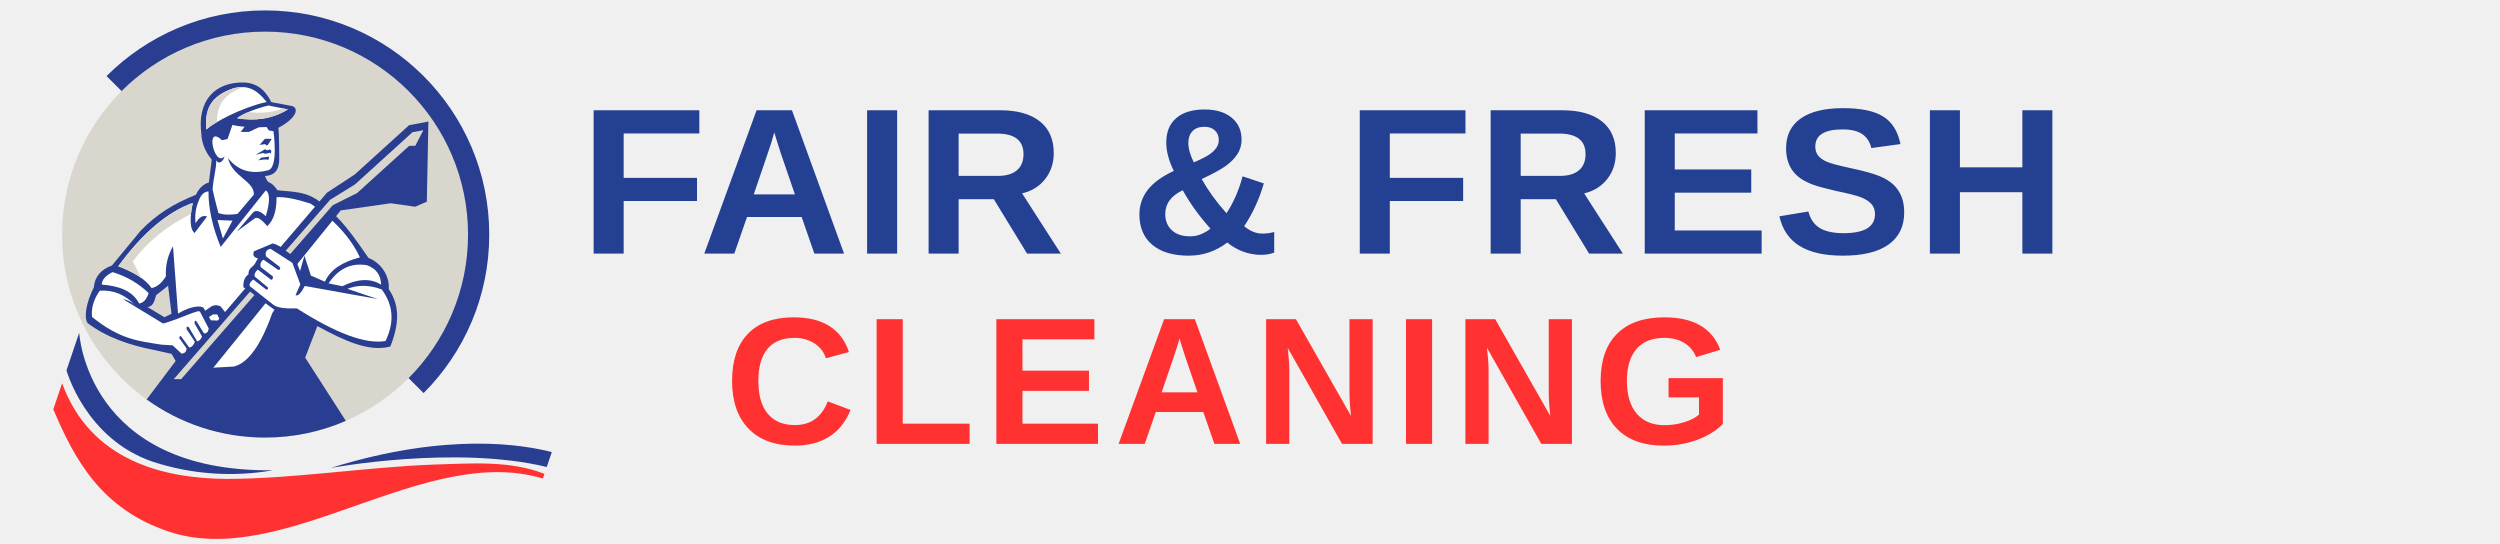
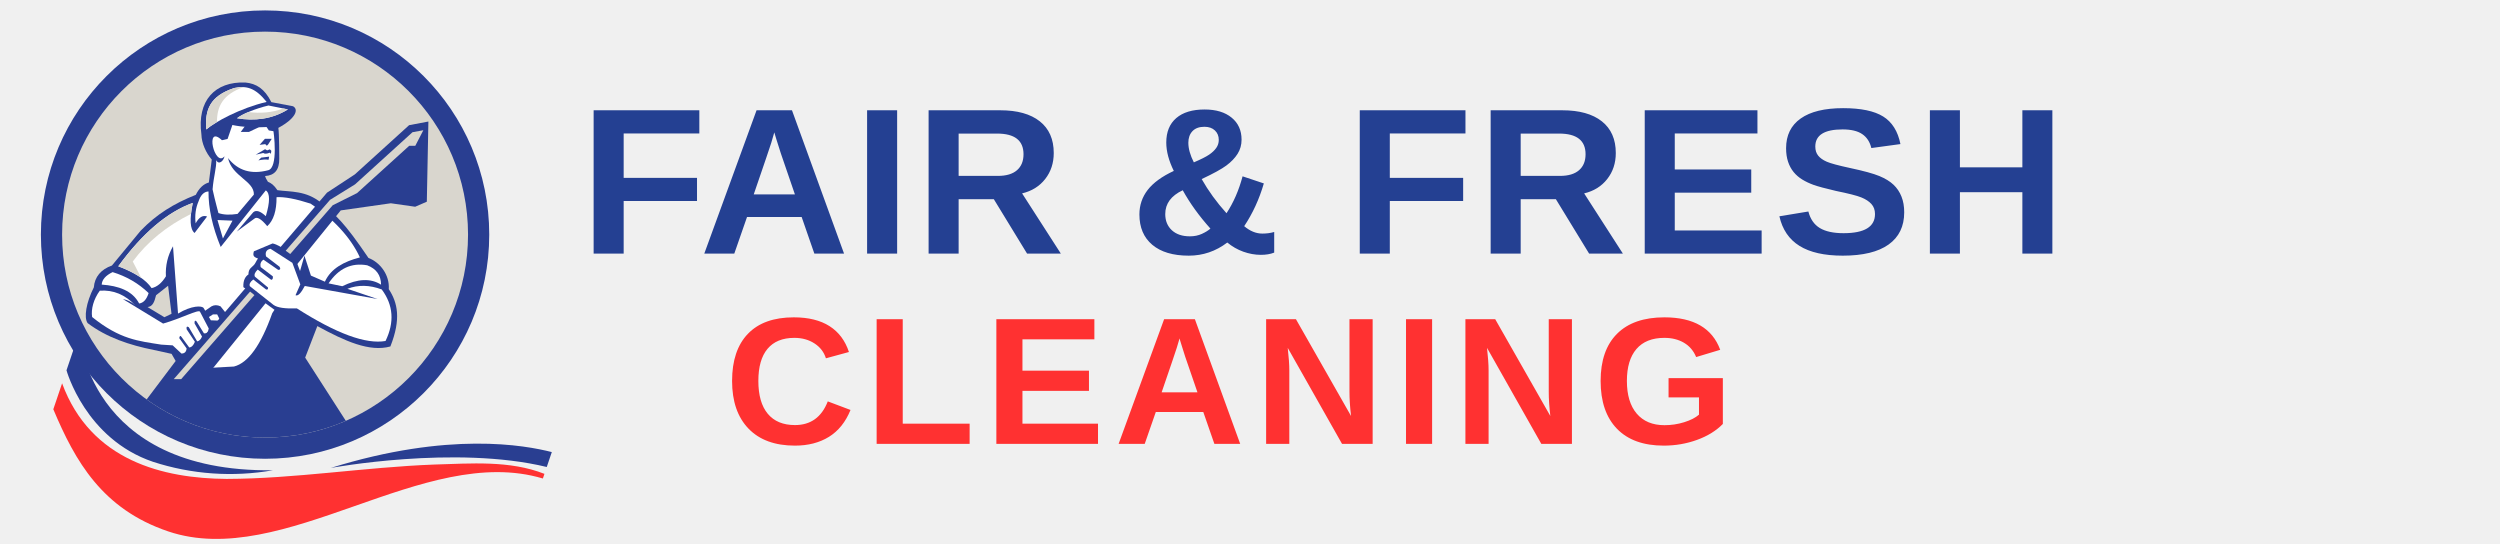
<svg xmlns="http://www.w3.org/2000/svg" viewBox="0 0 1380 300" width="1380" height="300" preserveAspectRatio="xMidYMid meet">
  <g transform="translate(10, 2)">
    <defs>
      <clipPath id="436736629c">
-         <path d="M 12.574 3.75 L 260.062 3.75 L 260.062 251.242 L 12.574 3.75 Z M 12.574 3.75 " clip-rule="nonzero" />
+         <path d="M 12.574 3.75 L 260.062 3.75 L 260.062 251.242 L 12.574 251.242 Z M 12.574 3.75 " clip-rule="nonzero" />
      </clipPath>
      <clipPath id="0c4ec53097">
        <path d="M 19 209 L 291 209 L 291 296 L 19 296 Z M 19 209 " clip-rule="nonzero" />
      </clipPath>
      <clipPath id="a97ec1dc22">
        <path d="M 40.539 161.504 L 294.887 247.531 L 259.805 351.258 L 5.457 265.234 Z M 40.539 161.504 " clip-rule="nonzero" />
      </clipPath>
      <clipPath id="ff0814fe79">
        <path d="M 40.539 161.504 L 294.887 247.531 L 259.805 351.258 L 5.457 265.234 Z M 40.539 161.504 " clip-rule="nonzero" />
      </clipPath>
      <clipPath id="bca1ff9ad1">
        <path d="M 26 181 L 295 181 L 295 260 L 26 260 Z M 26 181 " clip-rule="nonzero" />
      </clipPath>
      <clipPath id="4eff145529">
        <path d="M 40.539 161.504 L 294.887 247.531 L 259.805 351.258 L 5.457 265.234 Z M 40.539 161.504 " clip-rule="nonzero" />
      </clipPath>
      <clipPath id="5c86a6dfce">
        <path d="M 40.539 161.504 L 294.887 247.531 L 259.805 351.258 L 5.457 265.234 Z M 40.539 161.504 " clip-rule="nonzero" />
      </clipPath>
    </defs>
-     <g clip-path="url(#436736629c)">
-       <path fill="#293e91" d="M 136.316 3.75 C 204.66 3.75 260.062 59.152 260.062 127.496 C 260.062 195.84 204.66 251.242 136.316 251.242 C 67.977 251.242 12.574 195.84 12.574 127.496 C 12.574 59.152 67.977 3.75 136.316 3.75 " fill-opacity="1" fill-rule="nonzero" />
-     </g>
+     <path fill="#293e91" d="M 136.316 3.75 C 204.66 3.75 260.062 59.152 260.062 127.496 C 260.062 195.84 204.66 251.242 136.316 251.242 C 67.977 251.242 12.574 195.84 12.574 127.496 C 12.574 59.152 67.977 3.75 136.316 3.75 " fill-opacity="1" fill-rule="nonzero" />
    <path fill="#d9d6ce" d="M 24.281 127.496 C 24.281 65.621 74.441 15.457 136.316 15.457 C 198.195 15.457 248.355 65.621 248.355 127.496 C 248.355 189.371 198.195 239.535 136.316 239.535 C 74.441 239.535 24.281 189.371 24.281 127.496 " fill-opacity="1" fill-rule="nonzero" />
    <path fill="#293e91" d="M 143.648 68.59 C 144.137 71.426 144.152 85.586 144.152 85.586 C 144.246 91.746 141.578 94.848 136.328 95.168 C 136.582 96.184 137.219 97.27 137.891 98.328 C 139.789 99.133 141.176 100.125 143.148 102.988 C 150.418 103.988 158.961 103.09 167.367 110.004 C 175.609 117.203 179.473 119.895 193.383 140.375 C 199.84 142.828 205.141 149.766 204.605 157.602 C 209.504 165.07 211.504 174.043 205.492 189.246 C 193.988 192.457 180.371 186.293 165.172 178 L 158.453 195.402 L 180.902 230.312 C 167.238 236.242 152.164 239.535 136.316 239.535 C 111.922 239.535 89.348 231.734 70.949 218.496 L 86.965 197.266 L 84.711 193.332 L 75.051 191.211 C 61.48 188.523 48.781 184.234 38.367 176.355 C 36.211 173.312 37.531 165.055 41.793 156.633 C 42.242 150.828 45.781 146.66 51.785 144.566 L 67.625 125.367 C 76.418 116.285 85.781 110.445 98.078 105.551 C 99.91 101.848 102.316 99.57 105.293 98.727 L 106.891 86.086 C 103.801 82.57 101.262 77.039 101.18 72.258 C 98.645 53.527 108.625 42.918 125.395 43.539 C 131.477 44.129 136.008 46.902 139.789 54.379 L 151.738 56.645 C 155.031 58.406 153.262 63.391 143.648 68.59 Z M 82.785 155.738 L 76.145 160.973 C 75.227 164.797 74.211 167.223 71.445 167.496 L 80.754 173.109 L 84.68 171.211 L 82.785 155.738 " fill-opacity="1" fill-rule="nonzero" />
    <path fill="#ffffff" d="M 137.188 54.266 C 130.922 46.469 126.059 45.145 119.316 46.578 C 105.715 51.039 103.031 58.816 103.859 69.461 C 108.453 65.449 122.676 57.625 137.188 54.266 " fill-opacity="1" fill-rule="evenodd" />
    <path fill="#ffffff" d="M 148.926 58.395 C 140.133 63.852 130.414 64.891 120.816 63.27 C 123.637 61.008 130.797 57.98 138.188 56.23 L 148.926 58.395 " fill-opacity="1" fill-rule="evenodd" />
    <path fill="#ffffff" d="M 140.582 68.02 C 141.312 71.699 143.602 90.594 138.047 91.965 C 128.707 94.438 121.312 92.199 115.867 85.242 C 118.008 95.441 130.375 97.82 130.137 105.402 L 121.129 116.078 C 116.887 116.746 113.367 116.586 110.574 115.602 C 110.281 114.25 108.816 109.348 107.344 102.535 C 107.922 95.27 109.523 90.816 109.355 86.41 C 110.781 89.305 113.484 86.797 113.934 84.262 C 108.492 90.852 102.781 66.156 112.504 75.402 L 115.629 74.688 L 118.273 66.988 C 123.578 68.164 130.305 68.539 140.582 68.02 " fill-opacity="1" fill-rule="evenodd" />
    <path fill="#ffffff" d="M 118.34 119.809 L 110.047 119.453 L 113.047 129.648 Z M 118.34 119.809 " fill-opacity="1" fill-rule="evenodd" />
    <path fill="#ffffff" d="M 188.656 140.086 C 183.543 128.945 173.582 118.363 161.438 110.402 C 153.281 107.766 147.02 106.582 142.652 106.844 C 142.699 114.355 140.988 119.691 137.52 122.852 C 134.199 118.82 131.828 117.438 130.406 118.695 L 120.719 125.812 L 129.809 115.152 C 131.398 113.781 133.707 114.508 136.727 117.32 C 139.094 109.414 139.094 104.668 136.727 103.086 L 111.82 134.316 C 107.262 123.234 105.02 113.02 105.098 103.68 C 102.613 103.781 100.77 105.625 99.57 109.211 C 97.992 112.859 97.465 116.883 97.984 121.277 C 99.891 117.859 102 116.609 104.316 117.52 L 97.398 126.605 C 94.887 124.559 94.555 119.023 96.406 110.004 C 82.301 115.09 68.598 126.754 55.293 144.992 C 64.449 148.426 70.578 152.445 73.68 157.043 C 76.688 156.406 79.32 154.23 81.582 150.523 C 81.246 144.629 82.555 139.102 85.5 133.938 L 88.27 171.09 C 95.641 166.605 101.625 166.562 102.465 168.125 L 106.395 174.801 L 110.371 174.965 C 112.398 176.574 100.668 195.383 97.168 201.5 L 119.133 200.328 C 126.977 198.352 134.027 188.535 140.285 170.883 L 155.695 147.363 L 158.047 139.152 L 161.625 150.125 L 169.336 153.488 C 172.688 146.121 180.016 142.344 188.656 140.086 " fill-opacity="1" fill-rule="evenodd" />
    <path fill="#ffffff" d="M 192.695 144.441 C 183.973 142.887 176.863 146.211 171.363 154.422 L 178.934 155.988 C 187.508 151.785 194.645 151.504 200.348 155.137 C 200.281 149.914 197.73 146.348 192.695 144.441 " fill-opacity="1" fill-rule="evenodd" />
    <path fill="#ffffff" d="M 72.043 159.777 C 66.457 154.402 59.828 150.547 52.16 148.207 C 48.324 150.055 46.316 152.352 46.133 155.102 C 55.441 155.742 63.16 158.492 66.816 165.531 C 69.184 165.207 70.93 163.289 72.043 159.777 " fill-opacity="1" fill-rule="evenodd" />
    <path fill="#ffffff" d="M 45.09 158.461 C 41.688 163.082 40.156 168.656 40.855 172.996 C 56.328 185.461 66.461 186.223 79.023 188.234 L 85.312 188.633 L 90.16 193.16 C 91.906 193.148 92.852 192.199 93 190.32 L 88.945 184.645 C 89.176 183.34 89.578 183.109 90.16 183.949 L 94.445 189.801 C 95.734 189.715 96.777 188.672 97.578 186.668 L 93 179.719 C 92.809 178.352 93.215 177.984 94.215 178.621 L 98.848 186.438 C 99.988 186.23 100.875 185.34 101.512 183.773 L 97.402 176.531 C 97.297 175.012 97.664 174.645 98.5 175.434 L 102.559 181.98 C 104.031 182.254 104.922 181.367 105.223 179.316 L 100.395 170.07 C 99.668 168.59 89.855 173.855 80.035 176.613 L 57.836 163.094 C 60.473 163.551 62.77 164.727 64.727 166.625 C 59.102 160.648 52.555 157.922 45.09 158.461 " fill-opacity="1" fill-rule="evenodd" />
    <path fill="#293e91" d="M 170.504 104.348 L 185.863 94.27 L 215.816 67.102 L 226.473 65.082 L 225.605 109.34 L 219.176 112.121 L 205.734 110.203 L 178.09 114.141 L 100.863 209.512 L 80.488 209.723 L 170.504 104.348 " fill-opacity="1" fill-rule="evenodd" />
    <path fill="#293e91" d="M 178.406 158.277 L 157.566 152.809 L 153.848 142.906 C 150.695 138.789 145.945 133.668 140.496 132.379 L 130.148 136.727 C 129.477 139.039 129.879 139.832 132.434 140.711 C 131.688 141.547 131.102 143.133 130.418 143.984 C 129.031 145.699 127.148 146.086 127.129 149.516 C 125.535 150.523 124.145 152.629 124.34 156.5 L 141.512 169.012 L 162.672 171.758 L 178.406 158.277 " fill-opacity="1" fill-rule="evenodd" />
    <path fill="#ffffff" d="M 200.723 157.781 C 207.133 166.387 207.832 175.871 202.812 186.227 C 191.969 188.137 175.645 182.133 153.848 168.219 C 147.355 168.473 143.07 167.836 140.988 166.309 L 127.906 155.977 C 127.465 154.84 128.094 153.605 129.789 152.27 L 136.867 157.781 C 137.68 158.008 138.035 157.648 137.945 156.707 L 130.688 150.703 C 130.191 149.605 130.715 148.305 132.254 146.805 L 139.691 152.449 C 140.465 152.406 140.762 151.762 140.586 150.523 L 133.867 145.418 C 133.484 143.629 134.004 142.27 135.434 141.34 L 143.59 146.984 C 144.734 146.969 144.977 146.387 144.305 145.238 L 136.867 139.547 C 136.285 137.363 136.984 135.75 139.332 135.336 L 151.383 143.086 L 155.773 154.961 C 154.703 157.387 153.824 159.391 153.129 160.961 C 154.43 161.586 156.129 159.883 158.238 155.855 L 198.422 163.066 L 181.758 157.422 C 187.656 155.133 193.98 155.25 200.723 157.781 " fill-opacity="1" fill-rule="evenodd" />
    <path fill="#d9d6ce" d="M 85.922 207.27 L 128.047 158.945 L 130.445 160.891 L 90.027 207.27 L 85.922 207.27 " fill-opacity="1" fill-rule="evenodd" />
    <path fill="#d9d6ce" d="M 173.656 111.305 L 150.203 138.215 L 147.703 136.398 L 172.188 108.312 L 185.996 99.758 L 217.703 70.984 L 223.691 69.883 L 219.227 78.496 L 215.867 78.496 L 187.098 104.586 L 173.656 111.305 " fill-opacity="1" fill-rule="evenodd" />
    <path fill="#293e91" d="M 116.008 172.52 L 111.746 167.109 C 109.949 166.258 108.277 166.258 106.73 167.109 L 101.879 170.469 L 104.277 173.66 L 107.582 171.535 L 109.879 171.535 L 111.418 174.605 L 116.008 172.52 " fill-opacity="1" fill-rule="evenodd" />
    <path fill="#293e91" d="M 130.902 66.758 L 125.43 67.348 L 122.891 70.824 L 127.426 70.824 L 132.852 68.246 L 130.902 66.758 " fill-opacity="1" fill-rule="evenodd" />
    <path fill="#293e91" d="M 136.801 67.582 L 138.398 70 L 141.992 70.59 L 141.641 67.113 L 136.801 67.582 " fill-opacity="1" fill-rule="evenodd" />
    <path fill="#293e91" d="M 140.012 74.609 L 136.25 74.609 L 133.293 77.969 L 136.41 77.566 L 137.293 78.449 L 138.004 77.738 L 140.012 74.609 " fill-opacity="1" fill-rule="evenodd" />
    <path fill="#293e91" d="M 139.77 81.25 L 138.969 80.445 L 137.457 81.008 L 136.328 80.363 L 131.137 83.406 L 135.328 82.438 C 136 83.02 137.188 82.969 138.887 82.281 L 139.531 82.922 L 139.77 81.25 " fill-opacity="1" fill-rule="evenodd" />
    <path fill="#293e91" d="M 138.562 84.469 L 134.176 85.012 L 132.648 86.535 C 134.891 86.035 136.758 85.926 138.246 86.203 L 138.562 84.469 " fill-opacity="1" fill-rule="evenodd" />
    <path fill="#d9d6ce" d="M 95.43 116.086 C 81.965 122.777 71.25 131.531 63.289 142.344 L 67.988 151.426 C 64.738 149.094 60.508 146.949 55.293 144.992 C 68.598 126.754 82.301 115.09 96.406 110.004 C 95.949 112.246 95.621 114.273 95.43 116.086 " fill-opacity="1" fill-rule="nonzero" />
    <path fill="#d9d6ce" d="M 109.762 65.387 C 107.176 66.922 105.145 68.34 103.859 69.461 C 103.031 58.816 105.715 51.039 119.316 46.578 C 121.137 46.191 122.82 46.004 124.43 46.094 C 113.012 50.113 109.758 56.641 109.762 65.387 " fill-opacity="1" fill-rule="evenodd" />
    <path fill="#d9d6ce" d="M 148.926 58.395 C 140.133 63.852 130.414 64.891 120.816 63.27 C 122.117 62.23 124.344 61.02 127.086 59.852 C 133.617 60.672 140.172 60.203 146.414 57.887 L 148.926 58.395 " fill-opacity="1" fill-rule="evenodd" />
    <g clip-path="url(#0c4ec53097)">
      <g clip-path="url(#a97ec1dc22)">
        <g clip-path="url(#ff0814fe79)">
          <path fill="#ff3131" d="M 290.531 259.566 L 289.664 262.137 C 223.898 242.414 146.684 312.922 82.828 291.324 C 46.383 278.996 31.488 252.582 19.43 223.918 L 24.277 209.59 C 40.07 252.508 80.293 262.098 115.082 262.363 C 153.043 262.25 191.133 255.895 229.734 254.43 C 249.938 253.859 271.266 252.016 290.531 259.566 Z M 290.531 259.566 " fill-opacity="1" fill-rule="nonzero" />
        </g>
      </g>
    </g>
    <g clip-path="url(#bca1ff9ad1)">
      <g clip-path="url(#4eff145529)">
        <g clip-path="url(#5c86a6dfce)">
          <path fill="#293e91" d="M 33.727 181.645 C 33.727 181.645 37.574 258.832 140.66 257.59 C 135.152 258.559 129.605 259.184 124.023 259.473 C 118.441 259.762 112.859 259.711 107.281 259.316 C 101.703 258.926 96.172 258.191 90.684 257.121 C 85.195 256.051 79.793 254.652 74.477 252.922 C 37.074 240.27 26.707 202.406 26.707 202.406 Z M 294.598 247.547 C 279.738 243.762 237.906 235.988 172.547 256.312 C 172.547 256.312 241.316 243.535 291.812 255.781 Z M 294.598 247.547 " fill-opacity="1" fill-rule="nonzero" />
        </g>
      </g>
    </g>
  </g>
  <text x="320" y="140" font-family="system-ui, -apple-system, 'Impact', 'Trebuchet MS', Arial, sans-serif" font-weight="900" font-size="115" fill="#244092" letter-spacing="2">FAIR &amp; FRESH</text>
  <text x="400" y="245" font-family="system-ui, -apple-system, 'Impact', 'Trebuchet MS', Arial, sans-serif" font-weight="800" font-size="100" fill="#FF3131" letter-spacing="5">CLEANING</text>
</svg>
